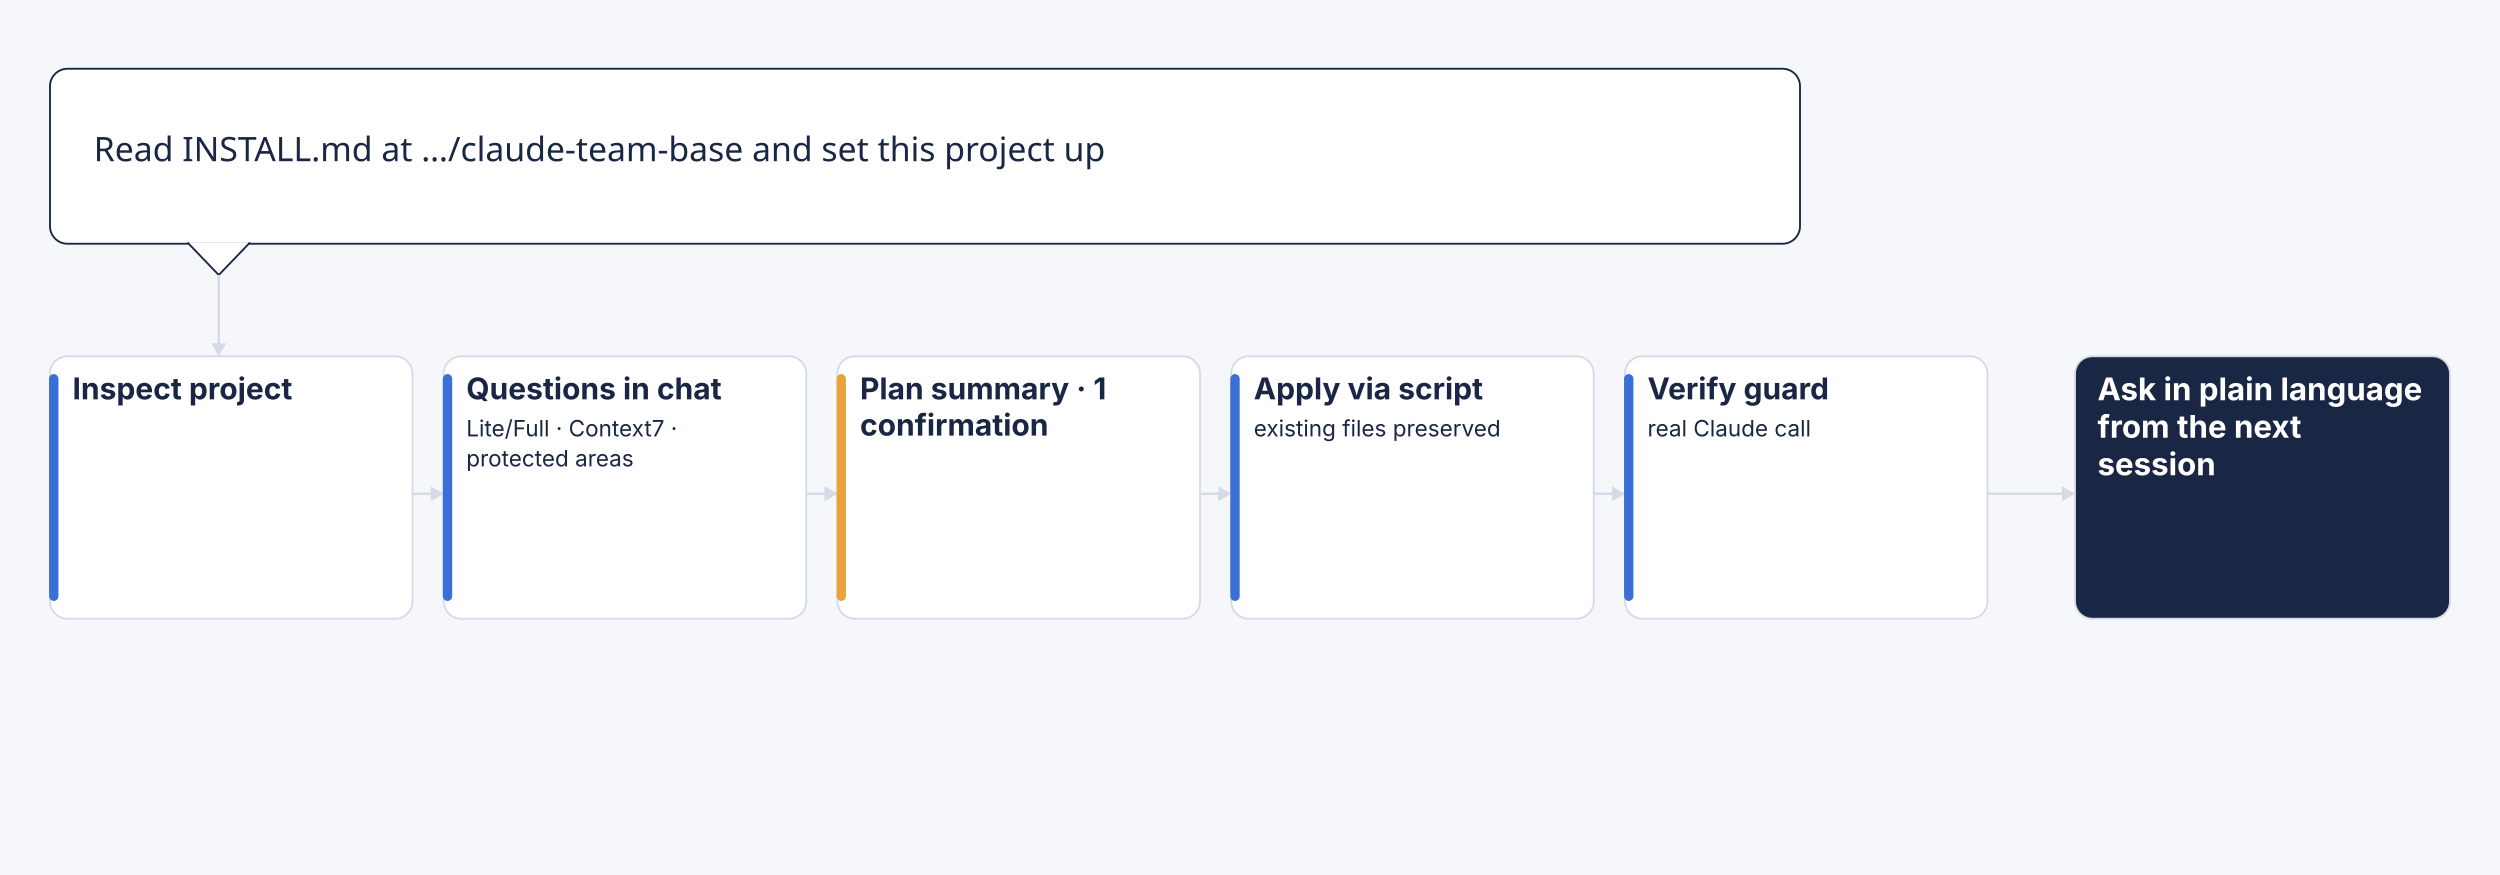
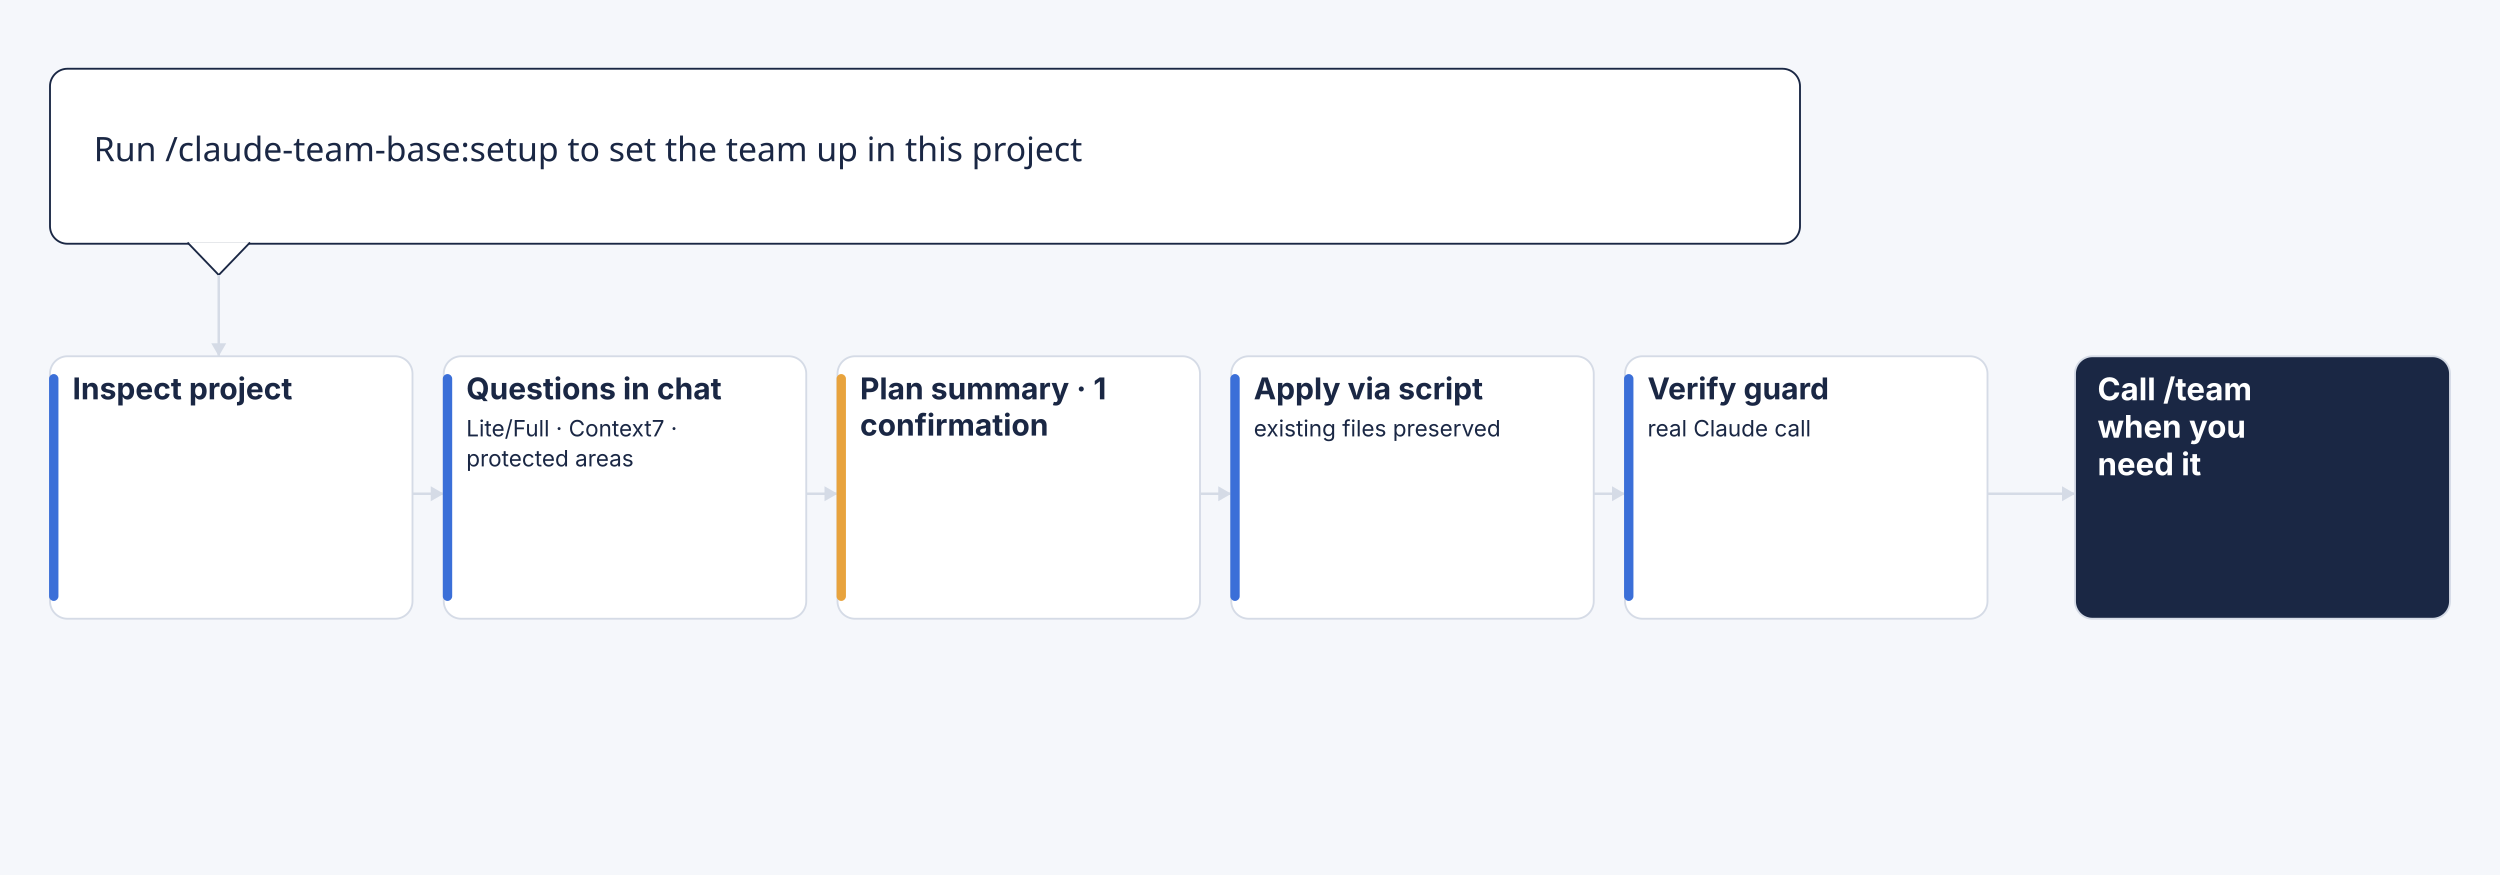
<svg xmlns="http://www.w3.org/2000/svg" width="2000" height="700" viewBox="0 0 2000 700">
  <rect width="2000" height="700" fill="#F5F7FB" />
  <rect x="40" y="55" width="1400" height="140" rx="14" fill="white" stroke="#1A2744" stroke-width="1.5" />
  <path d="M 150 194 L 175 220 L 200 194" fill="white" stroke="#1A2744" stroke-width="1.5" />
-   <text x="75" y="108" dominant-baseline="text-before-edge" font-family="Consolas, Noto Sans KR, sans-serif" font-size="27" font-weight="400" fill="#1A2744">Read INSTALL.md at …/claude-team-base and set this project up</text>
+   <text x="75" y="108" dominant-baseline="text-before-edge" font-family="Consolas, Noto Sans KR, sans-serif" font-size="27" font-weight="400" fill="#1A2744">Run /claude-team-base:setup to set the team up in this project</text>
  <polyline points="175,220 175,285" fill="none" stroke="#D5DBE6" stroke-width="2" />
  <polygon points="175,285 169.0,274.608 181.0,274.608" fill="#D5DBE6" />
  <rect x="40" y="285" width="290" height="210" rx="14" fill="white" stroke="#D5DBE6" stroke-width="1.5" />
  <rect x="40" y="300" width="6" height="180" rx="3" fill="#3B6FD8" stroke="#3B6FD8" stroke-width="1.5" />
  <text x="58" y="302" dominant-baseline="text-before-edge" font-family="Inter, Noto Sans KR, sans-serif" font-size="24" font-weight="700" fill="#1A2744">Inspect project</text>
  <polyline points="330,395 355,395" fill="none" stroke="#D5DBE6" stroke-width="2" />
  <polygon points="355,395 344.608,401.0 344.608,389.0" fill="#D5DBE6" />
  <rect x="355" y="285" width="290" height="210" rx="14" fill="white" stroke="#D5DBE6" stroke-width="1.5" />
  <rect x="355" y="300" width="6" height="180" rx="3" fill="#3B6FD8" stroke="#3B6FD8" stroke-width="1.5" />
  <text x="373" y="302" dominant-baseline="text-before-edge" font-family="Inter, Noto Sans KR, sans-serif" font-size="24" font-weight="700" fill="#1A2744">Questions in chat</text>
  <text x="373" y="336" dominant-baseline="text-before-edge" font-family="Inter, Noto Sans KR, sans-serif" font-size="18" font-weight="400" fill="#1A2744">Lite/Full · Context7 ·</text>
  <text x="373" y="360" dominant-baseline="text-before-edge" font-family="Inter, Noto Sans KR, sans-serif" font-size="18" font-weight="400" fill="#1A2744">protected areas</text>
  <polyline points="645,395 670,395" fill="none" stroke="#D5DBE6" stroke-width="2" />
  <polygon points="670,395 659.608,401.0 659.608,389.0" fill="#D5DBE6" />
  <rect x="670" y="285" width="290" height="210" rx="14" fill="white" stroke="#D5DBE6" stroke-width="1.5" />
  <rect x="670" y="300" width="6" height="180" rx="3" fill="#E8A33D" stroke="#E8A33D" stroke-width="1.5" />
  <text x="688" y="302" dominant-baseline="text-before-edge" font-family="Inter, Noto Sans KR, sans-serif" font-size="24" font-weight="700" fill="#1A2744">Plan summary · 1</text>
  <text x="688" y="331" dominant-baseline="text-before-edge" font-family="Inter, Noto Sans KR, sans-serif" font-size="24" font-weight="700" fill="#1A2744">confirmation</text>
  <polyline points="960,395 985,395" fill="none" stroke="#D5DBE6" stroke-width="2" />
  <polygon points="985,395 974.608,401.0 974.608,389.0" fill="#D5DBE6" />
  <rect x="985" y="285" width="290" height="210" rx="14" fill="white" stroke="#D5DBE6" stroke-width="1.5" />
  <rect x="985" y="300" width="6" height="180" rx="3" fill="#3B6FD8" stroke="#3B6FD8" stroke-width="1.5" />
  <text x="1003" y="302" dominant-baseline="text-before-edge" font-family="Inter, Noto Sans KR, sans-serif" font-size="24" font-weight="700" fill="#1A2744">Apply via script</text>
  <text x="1003" y="336" dominant-baseline="text-before-edge" font-family="Inter, Noto Sans KR, sans-serif" font-size="18" font-weight="400" fill="#1A2744">existing files preserved</text>
  <polyline points="1275,395 1300,395" fill="none" stroke="#D5DBE6" stroke-width="2" />
  <polygon points="1300,395 1289.608,401.0 1289.608,389.0" fill="#D5DBE6" />
  <rect x="1300" y="285" width="290" height="210" rx="14" fill="white" stroke="#D5DBE6" stroke-width="1.5" />
  <rect x="1300" y="300" width="6" height="180" rx="3" fill="#3B6FD8" stroke="#3B6FD8" stroke-width="1.5" />
  <text x="1318" y="302" dominant-baseline="text-before-edge" font-family="Inter, Noto Sans KR, sans-serif" font-size="24" font-weight="700" fill="#1A2744">Verify guard</text>
  <text x="1318" y="336" dominant-baseline="text-before-edge" font-family="Inter, Noto Sans KR, sans-serif" font-size="18" font-weight="400" fill="#1A2744">real Claude call</text>
  <polyline points="1590,395 1660,395" fill="none" stroke="#D5DBE6" stroke-width="2" />
  <polygon points="1660,395 1649.608,401.0 1649.608,389.0" fill="#D5DBE6" />
  <rect x="1660" y="285" width="300" height="210" rx="14" fill="#1A2744" stroke="#D5DBE6" stroke-width="1.5" />
-   <text x="1678" y="302" dominant-baseline="text-before-edge" font-family="Inter, Noto Sans KR, sans-serif" font-size="25" font-weight="700" fill="white">Ask in plain language</text>
-   <text x="1678" y="332" dominant-baseline="text-before-edge" font-family="Inter, Noto Sans KR, sans-serif" font-size="25" font-weight="700" fill="white">from the next</text>
-   <text x="1678" y="362" dominant-baseline="text-before-edge" font-family="Inter, Noto Sans KR, sans-serif" font-size="25" font-weight="700" fill="white">session</text>
+   <text x="1678" y="302" dominant-baseline="text-before-edge" font-family="Inter, Noto Sans KR, sans-serif" font-size="25" font-weight="700" fill="white">Call /team</text>
+   <text x="1678" y="332" dominant-baseline="text-before-edge" font-family="Inter, Noto Sans KR, sans-serif" font-size="25" font-weight="700" fill="white">when you</text>
+   <text x="1678" y="362" dominant-baseline="text-before-edge" font-family="Inter, Noto Sans KR, sans-serif" font-size="25" font-weight="700" fill="white">need it</text>
</svg>
